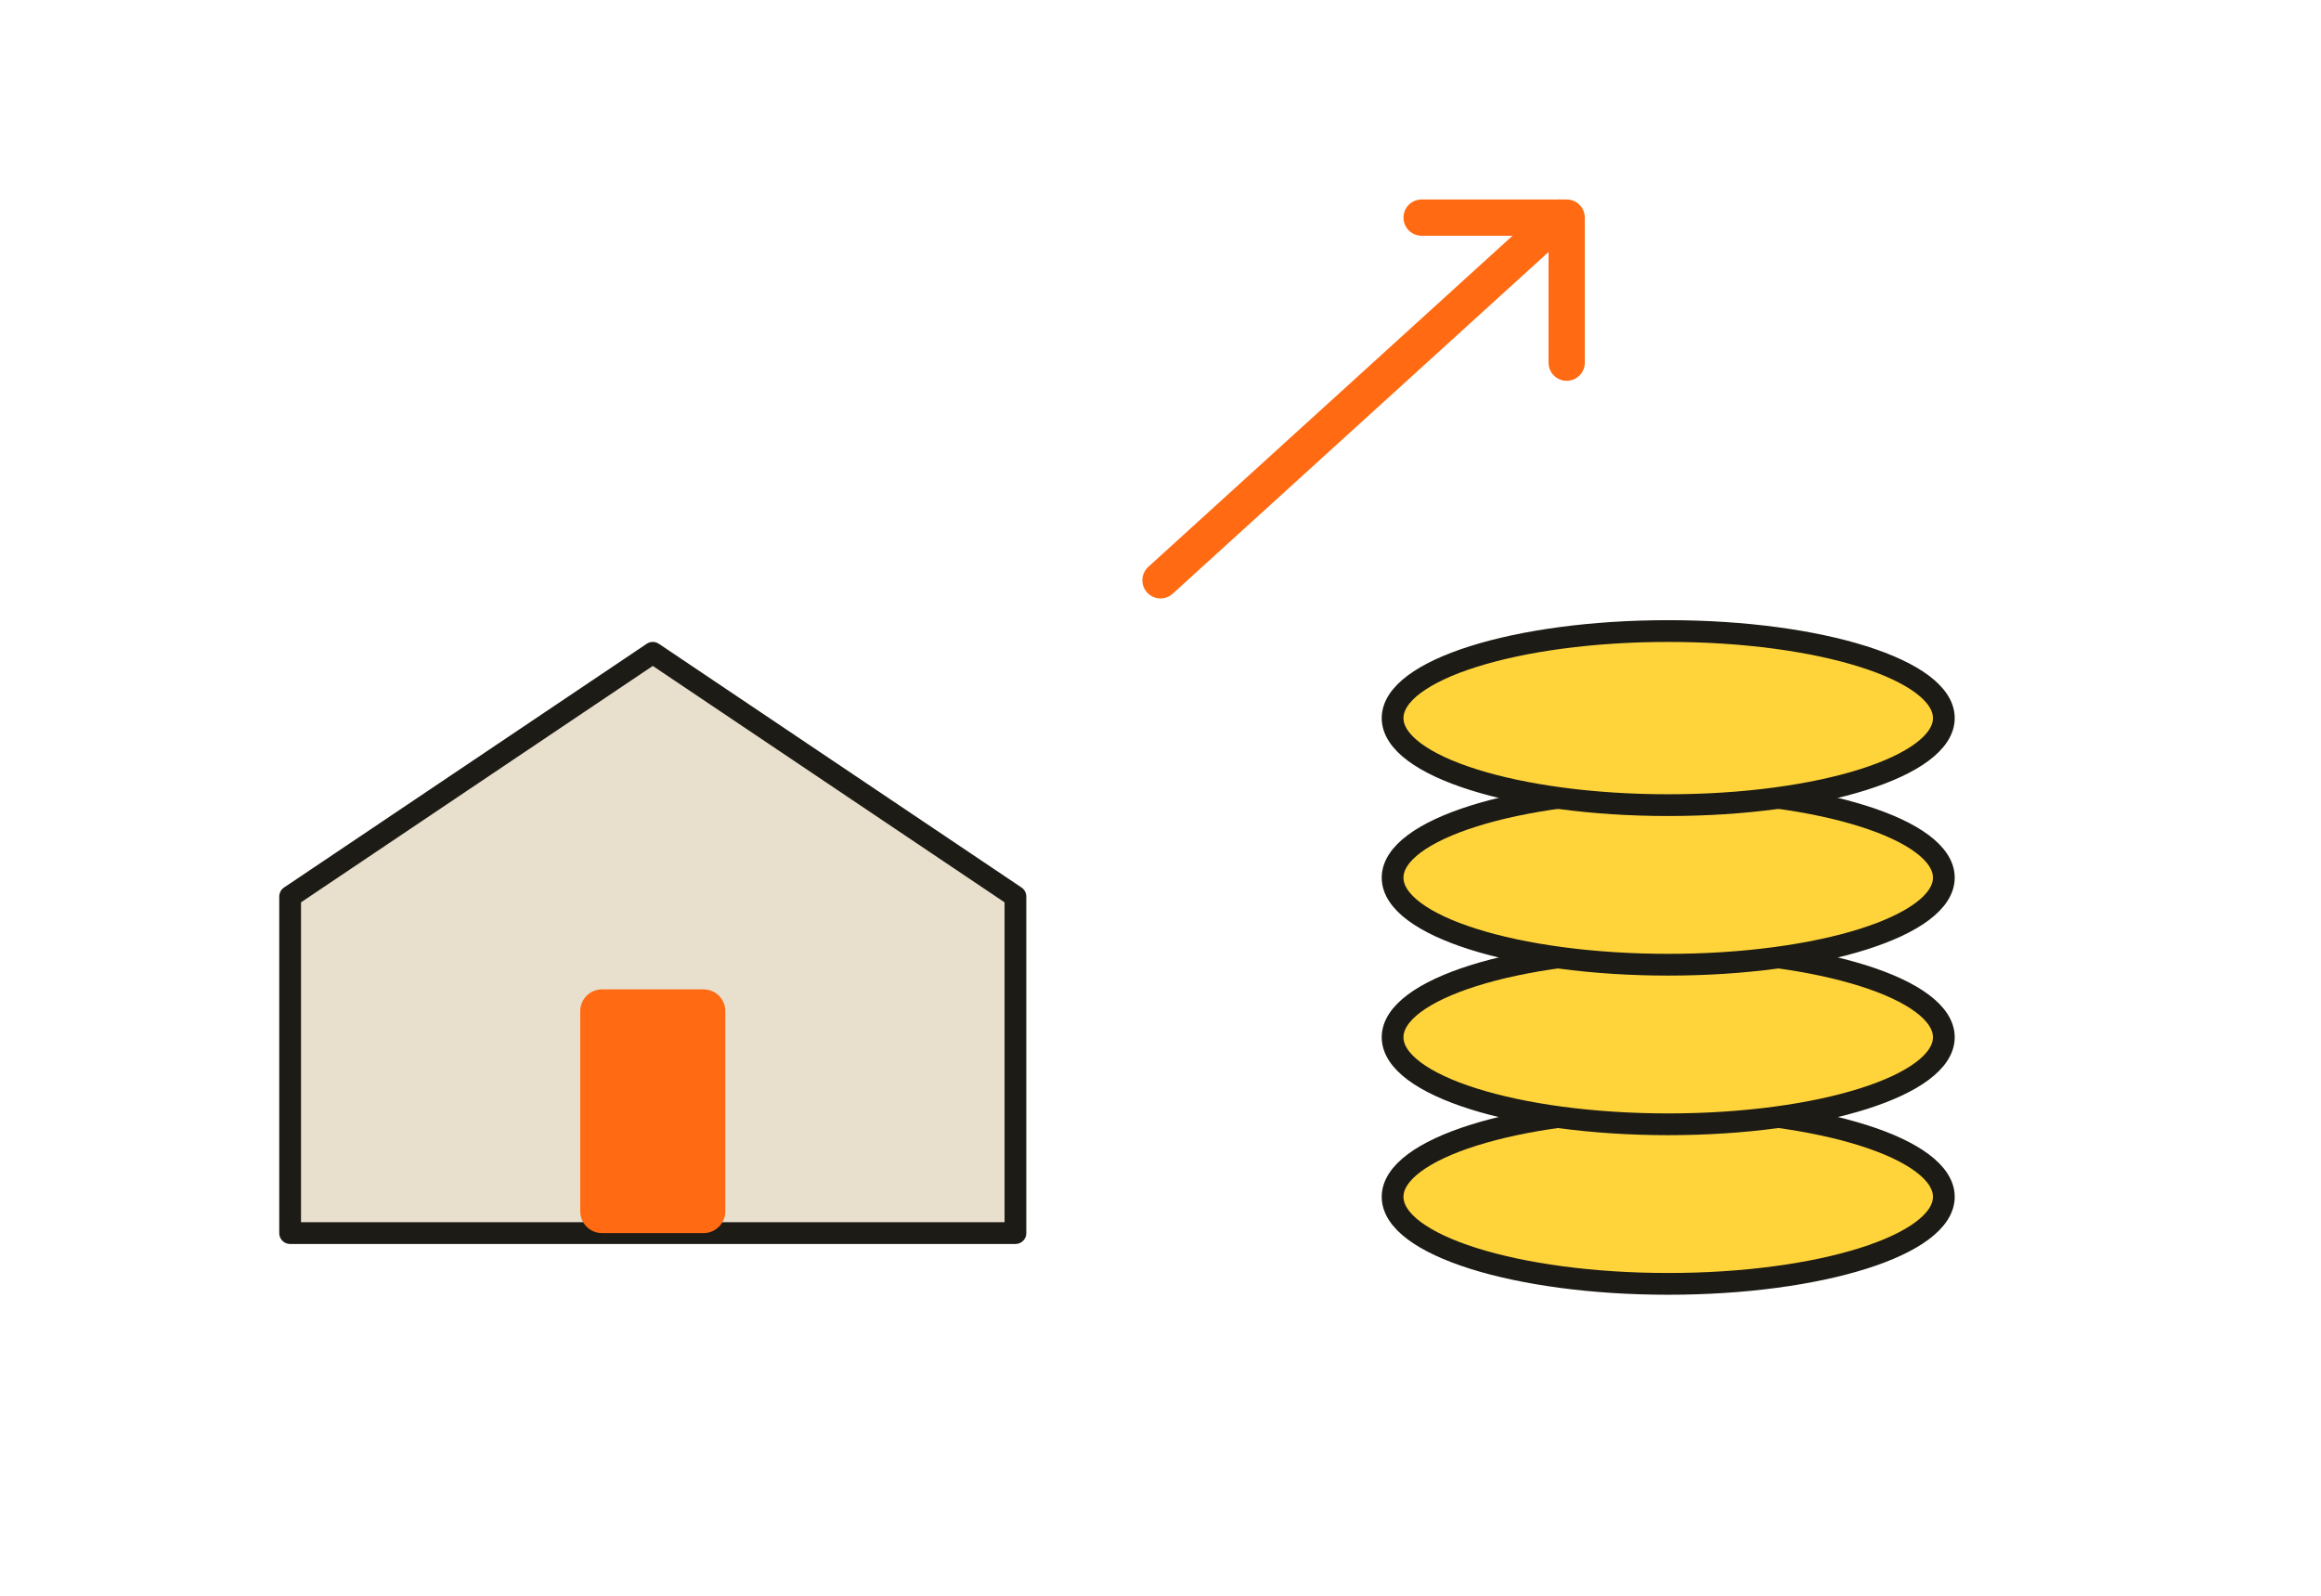
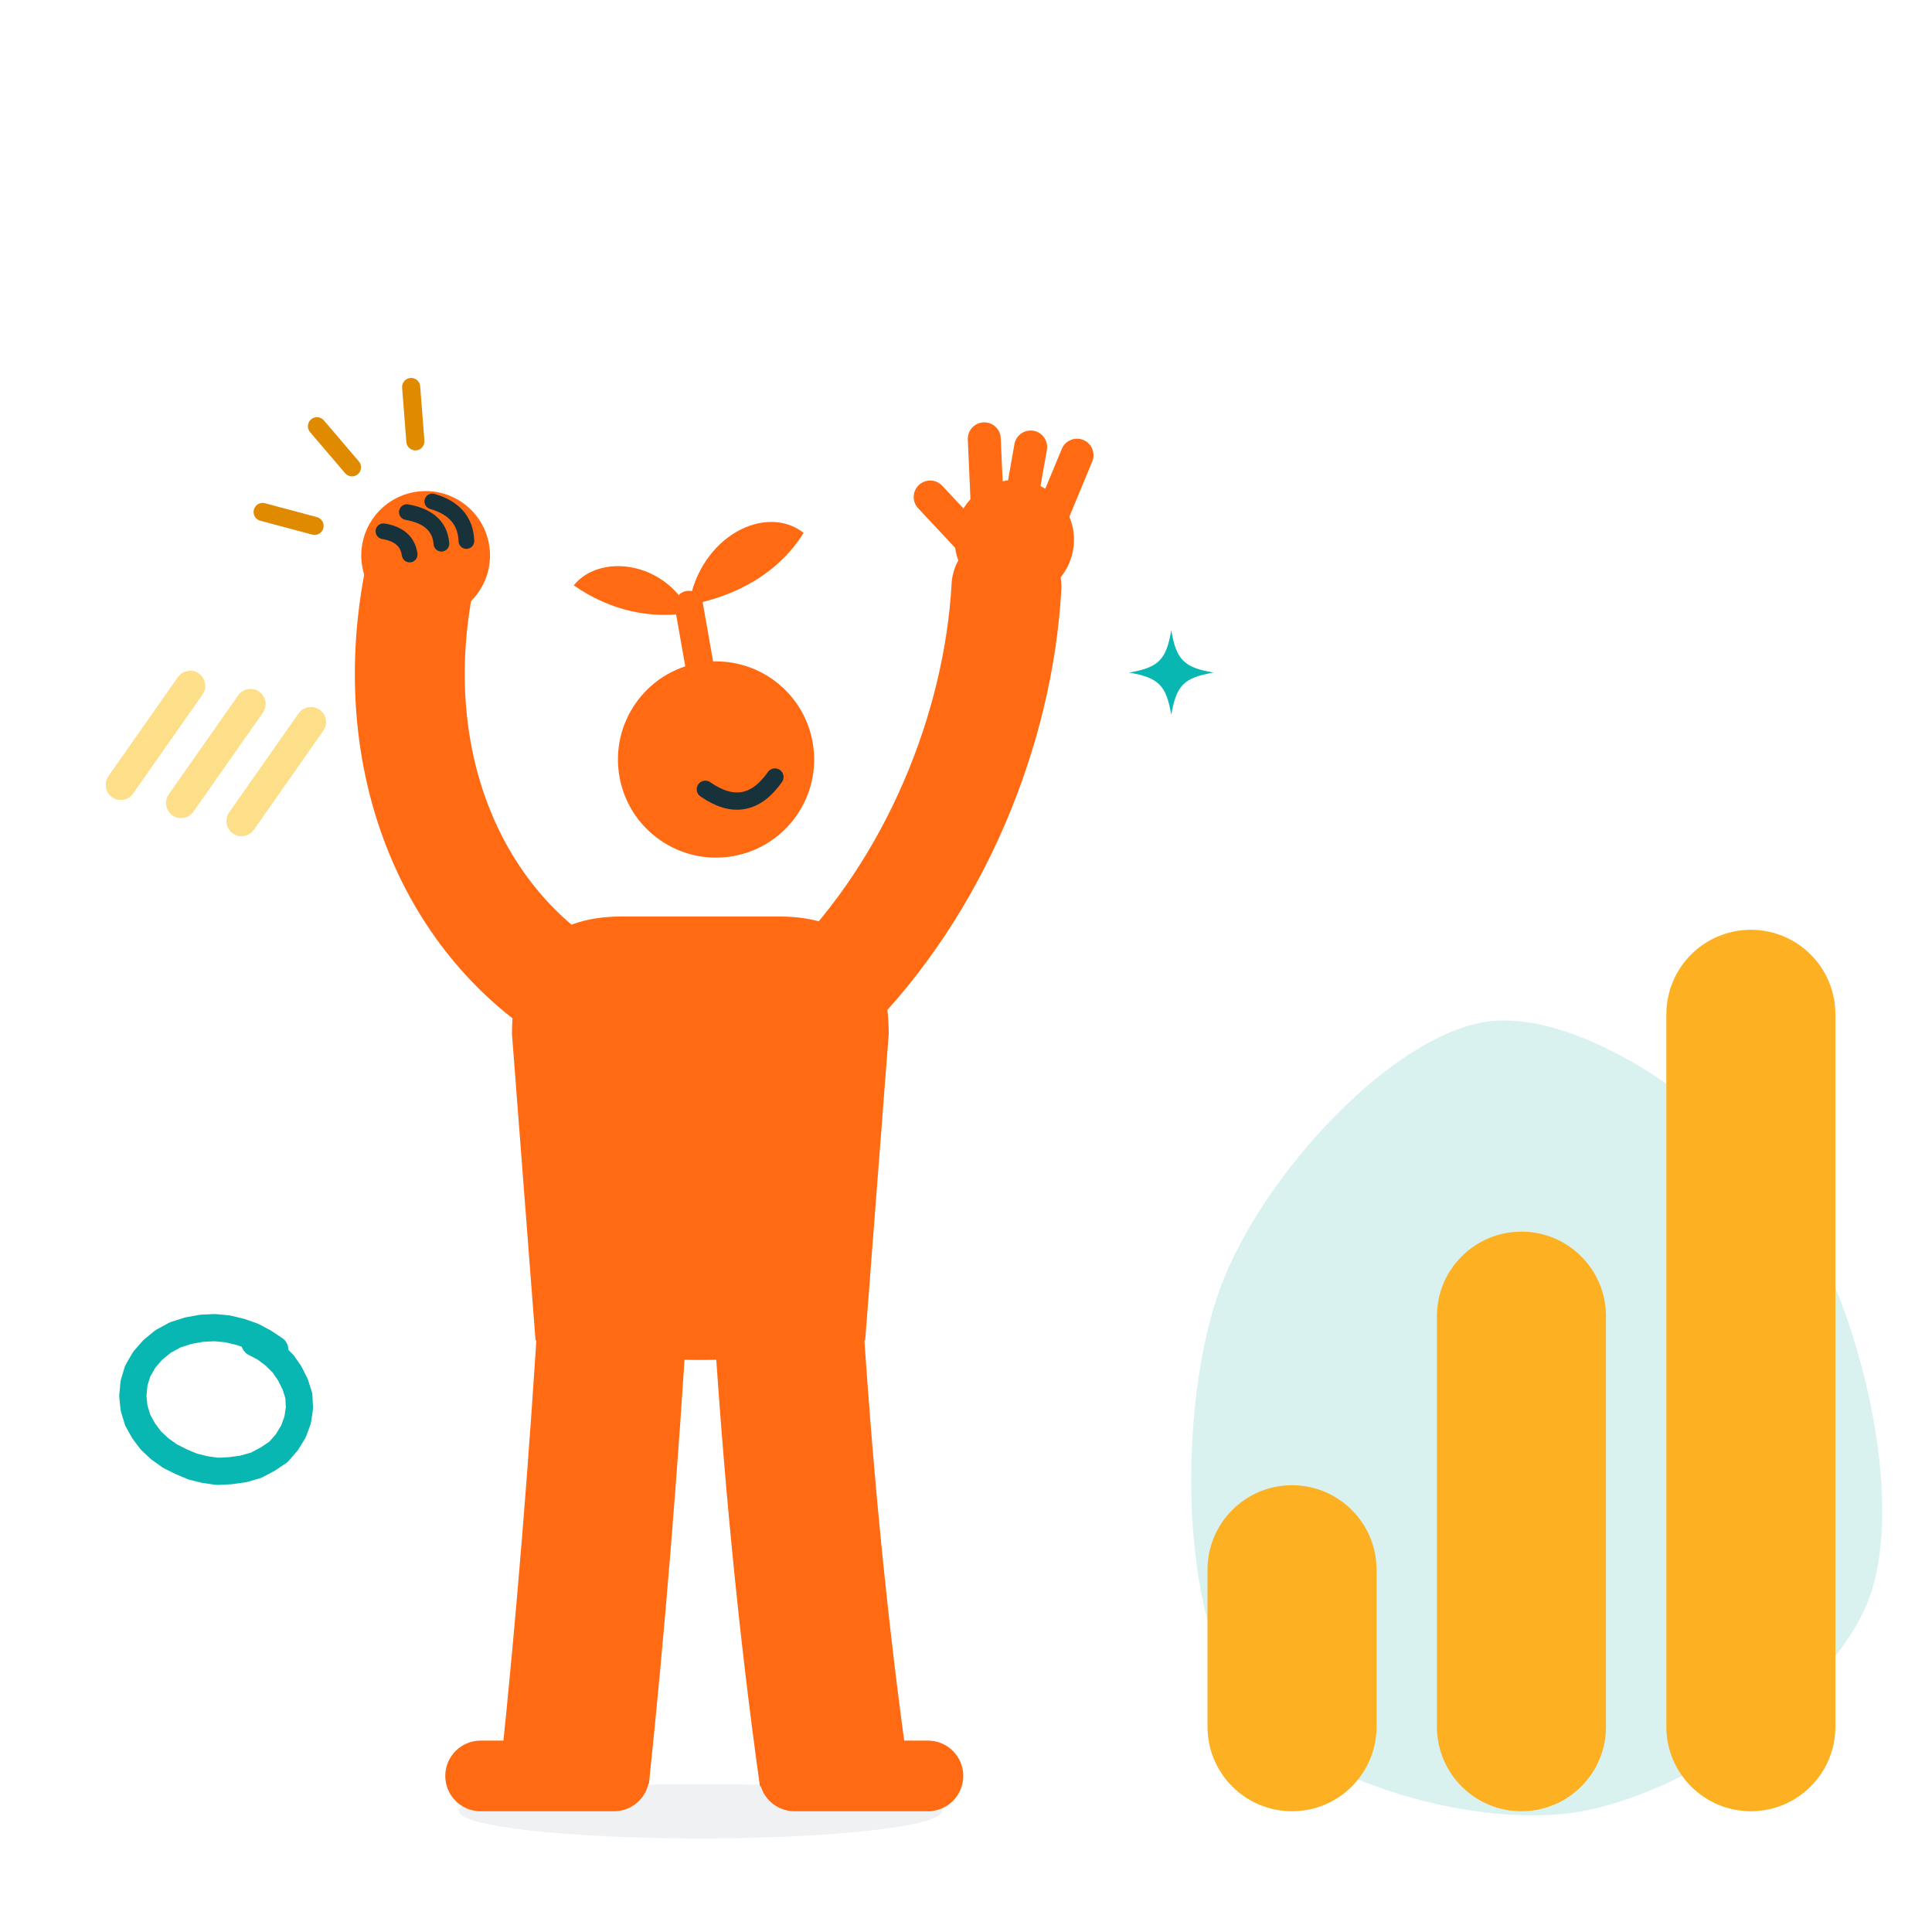
- <svg xmlns="http://www.w3.org/2000/svg" viewBox="0 0 320 220" width="320" height="220" role="img" aria-labelledby="t d">
-   <path d="M40 123.6 L90.0 90 L140 123.6 V170 H40 Z" fill="#E8DFCC" stroke="#1d1b16" stroke-width="3" stroke-linejoin="round" />
-   <rect x="80.0" y="136.4" width="20.0" height="33.6" rx="3" fill="#FF6A13" />
-   <ellipse cx="230" cy="165" rx="38" ry="12" fill="#FFD43B" stroke="#1d1b16" stroke-width="3" />
-   <ellipse cx="230" cy="143" rx="38" ry="12" fill="#FFD43B" stroke="#1d1b16" stroke-width="3" />
-   <ellipse cx="230" cy="121" rx="38" ry="12" fill="#FFD43B" stroke="#1d1b16" stroke-width="3" />
-   <ellipse cx="230" cy="99" rx="38" ry="12" fill="#FFD43B" stroke="#1d1b16" stroke-width="3" />
-   <path d="M160 80 L215 30" stroke="#FF6A13" stroke-width="5" stroke-linecap="round" />
-   <path d="M196 30 H216 V50" fill="none" stroke="#FF6A13" stroke-width="5" stroke-linecap="round" stroke-linejoin="round" />
+ <svg xmlns="http://www.w3.org/2000/svg" class="ea" viewBox="0 0 320 320" width="320" height="320" role="img" aria-labelledby="ea-t ea-d">
+   <style>.ea .ei-up{animation:ea0 3.2s ease-in-out infinite alternate}@keyframes ea0{to{transform:translateY(-3px)}}.ea .ei-arm{animation:ea1 1.6s ease-in-out infinite alternate;transform-box:view-box;transform-origin:95.2px 164.8px}@keyframes ea1{to{transform:rotate(6deg)}}.ea .ei-arm2{animation:ea2 2.4s ease-in-out infinite alternate;transform-box:view-box;transform-origin:136.8px 164.8px}@keyframes ea2{to{transform:rotate(-4deg)}}.ea .ei-ticks{animation:ea3 1.6s ease-in-out infinite alternate}@keyframes ea3{to{opacity:.2}}.ea .ei-spark{animation:ea4 2.6s ease-in-out infinite alternate;transform-box:fill-box;transform-origin:center}@keyframes ea4{to{transform:scale(.6) rotate(20deg);opacity:.6}}.ea .earn-rise-2 rect{animation:ea5 3.6s ease-in-out infinite alternate;transform-box:fill-box;transform-origin:50% 100%}@keyframes ea5{to{transform:scaleY(1.04)}}.ea .earn-rise-3 rect{animation:ea6 4.4s ease-in-out 0.5s infinite alternate;transform-box:fill-box;transform-origin:50% 100%}@keyframes ea6{to{transform:scaleY(1.04)}}.ea .ei-ring{animation:ea7 6.2s ease-in-out infinite alternate;transform-box:fill-box;transform-origin:center}@keyframes ea7{to{transform:rotate(16deg)}}.ea .ei-strokes{animation:ea8 3.4s ease-in-out infinite alternate}@keyframes ea8{to{opacity:.55}}@media (prefers-reduced-motion:reduce){.ea,.ea *{animation:none!important}}</style>
+   <g class="earn-rise">
+     <path d="M309.6 264.7C303.4 281.3 278.2 297.6 260.8 300.2C243.4 302.8 214.7 294.7 205.0 280.2C195.2 265.7 195.3 231.6 202.2 213.1C209.1 194.6 230.6 171.3 246.5 169.2C262.4 167.1 287.0 184.7 297.5 200.6C308.0 216.5 315.7 248.1 309.6 264.7Z" fill="#d9f2f0" />
+     <g class="earn-rise-1">
+       <rect x="200" y="246" width="28" height="54" rx="14" fill="#fdb022" />
+     </g>
+     <g class="earn-rise-2">
+       <rect x="238" y="204" width="28" height="96" rx="14" fill="#fdb022" />
+     </g>
+     <g class="earn-rise-3">
+       <rect x="276" y="154" width="28" height="146" rx="14" fill="#fdb022" />
+     </g>
+   </g>
+   <g class="earn-doodle">
+     <g class="ei-ring">
+       <path d="M42.2 222.4 L43.9 223.3 L45.5 224.5 L46.9 225.9 L48.0 227.5 L48.9 229.3 L49.5 231.2 L49.6 233.2 L49.3 235.2 L48.6 237.1 L47.5 238.9 L46.1 240.5 L44.3 241.7 L42.4 242.7 L40.3 243.3 L38.1 243.6 L36.0 243.7 L33.9 243.4 L31.9 242.9 L30.0 242.1 L28.2 241.2 L26.5 240.0 L25.0 238.6 L23.8 237.0 L22.8 235.2 L22.2 233.2 L22.0 231.2 L22.2 229.1 L22.8 227.1 L23.9 225.2 L25.3 223.6 L27.0 222.2 L29.0 221.1 L31.2 220.4 L33.4 220.0 L35.6 219.9 L37.7 220.1 L39.8 220.6 L41.8 221.3 L43.7 222.3 L45.5 223.5" fill="none" stroke="#08b6b2" stroke-width="4.5" stroke-linecap="round" stroke-linejoin="round" />
+     </g>
+     <g class="ei-strokes">
+       <path d="M20.0 130.0 l11.5 -16.4" fill="none" stroke="#fedf89" stroke-width="5" stroke-linecap="round" stroke-linejoin="round" />
+       <path d="M30.0 133.0 l11.5 -16.4" fill="none" stroke="#fedf89" stroke-width="5" stroke-linecap="round" stroke-linejoin="round" />
+       <path d="M40.0 136.0 l11.5 -16.4" fill="none" stroke="#fedf89" stroke-width="5" stroke-linecap="round" stroke-linejoin="round" />
+     </g>
+   </g>
+   <g class="earn-mascot">
+     <ellipse cx="116.0" cy="300.0" rx="40" ry="4.5" fill="#17323a" fill-opacity=".07" />
+     <g class="earn-legs">
+       <g transform="translate(116 300) scale(1.3)">
+         <path d="M-11 -66Q-13 -33.0 -16 -4.5" fill="none" stroke="#ff6a13" stroke-width="19" stroke-linecap="butt" stroke-linejoin="round" />
+         <rect x="-32.5" y="-9.0" width="26" height="9" rx="4.5" fill="#ff6a13" />
+         <path d="M11 -66Q13 -33.0 17 -4.5" fill="none" stroke="#ff6a13" stroke-width="19" stroke-linecap="butt" stroke-linejoin="round" />
+         <rect x="7.5" y="-9.0" width="26" height="9" rx="4.5" fill="#ff6a13" />
+       </g>
+     </g>
+     <g class="earn-body">
+       <g class="ei-up">
+         <g class="earn-arm2">
+           <g class="ei-arm2">
+             <g transform="translate(116 300) scale(1.3)">
+               <path d="M16 -104C30 -118 38 -138 39 -156" fill="none" stroke="#ff6a13" stroke-width="14" stroke-linecap="round" stroke-linejoin="round" />
+               <g transform="translate(40 -162) rotate(10)">
+                 <path d="M-4 -3l-2.0 -9" fill="none" stroke="#ff6a13" stroke-width="4.2" stroke-linecap="round" stroke-linejoin="round" />
+                 <path d="M0 -3l0.0 -9" fill="none" stroke="#ff6a13" stroke-width="4.2" stroke-linecap="round" stroke-linejoin="round" />
+                 <path d="M4 -3l2.0 -9" fill="none" stroke="#ff6a13" stroke-width="4.2" stroke-linecap="round" stroke-linejoin="round" />
+                 <path d="M-5.5 1l-6 -4.5" fill="none" stroke="#ff6a13" stroke-width="4.2" stroke-linecap="round" stroke-linejoin="round" />
+                 <circle r="7.6" fill="#ff6a13" />
+               </g>
+             </g>
+           </g>
+         </g>
+         <g transform="translate(116 300) scale(1.3)">
+           <path d="M-24 -99Q-24 -114 -10 -114H10Q24 -114 24 -99L21 -60Q0 -55 -21 -60Z" fill="#ff6a13" />
+         </g>
+         <g class="earn-head">
+           <g transform="translate(116 300) scale(1.3)">
+             <g transform="translate(2 -134) rotate(-10)">
+               <circle r="12.5" fill="#ff6a13" />
+               <path d="M0 -11V-20" fill="none" stroke="#ff6a13" stroke-width="3.6" stroke-linecap="round" stroke-linejoin="round" />
+               <path d="M0 -19C-2 -26 -10 -28.5 -14 -25C-10 -21 -5 -19 0 -19Z" fill="#ff6a13" />
+               <path d="M0 -20C3 -28.5 12 -31 16 -26.5C12 -22 6 -20 0 -20Z" fill="#ff6a13" />
+               <path d="M-2 3.5q4.5 4.5 9 0" fill="none" stroke="#17323a" stroke-width="2.2" stroke-linecap="round" stroke-linejoin="round" />
+             </g>
+           </g>
+         </g>
+         <g class="earn-arm">
+           <g class="ei-arm">
+             <g transform="translate(116 300) scale(1.3)">
+               <path d="M-16 -104C-32 -114 -40 -134 -36 -156" fill="none" stroke="#ff6a13" stroke-width="14" stroke-linecap="round" stroke-linejoin="round" />
+               <g transform="translate(-35 -160) rotate(-8)">
+                 <circle r="8.2" fill="#ff6a13" />
+                 <path d="M-1.6-5.8q4 1.3 3.8 4.6M1.8-6.7q4 1.8 3.6 5.6M-4.9-3.8q2.9 0.9 2.9 3.4" fill="none" stroke="#17323a" stroke-width="2.0" stroke-linecap="round" stroke-linejoin="round" />
+               </g>
+             </g>
+           </g>
+         </g>
+       </g>
+     </g>
+   </g>
+   <g class="earn-burst">
+     <g class="ei-ticks">
+       <path d="M52.1 87.1L43.5 84.8M58.3 77.4L52.5 70.6M68.8 73.1L68.1 64.1" fill="none" stroke="#e08a00" stroke-width="3" stroke-linecap="round" stroke-linejoin="round" />
+     </g>
+     <g class="ei-spark">
+       <path transform="translate(194.0 111.4) scale(0.7)" fill="#08b6b2" d="M0-10C1.2-3 3-1.2 10 0 3 1.2 1.2 3 0 10-1.2 3-3 1.2-10 0-3-1.2-1.2-3 0-10z" />
+     </g>
+   </g>
</svg>
